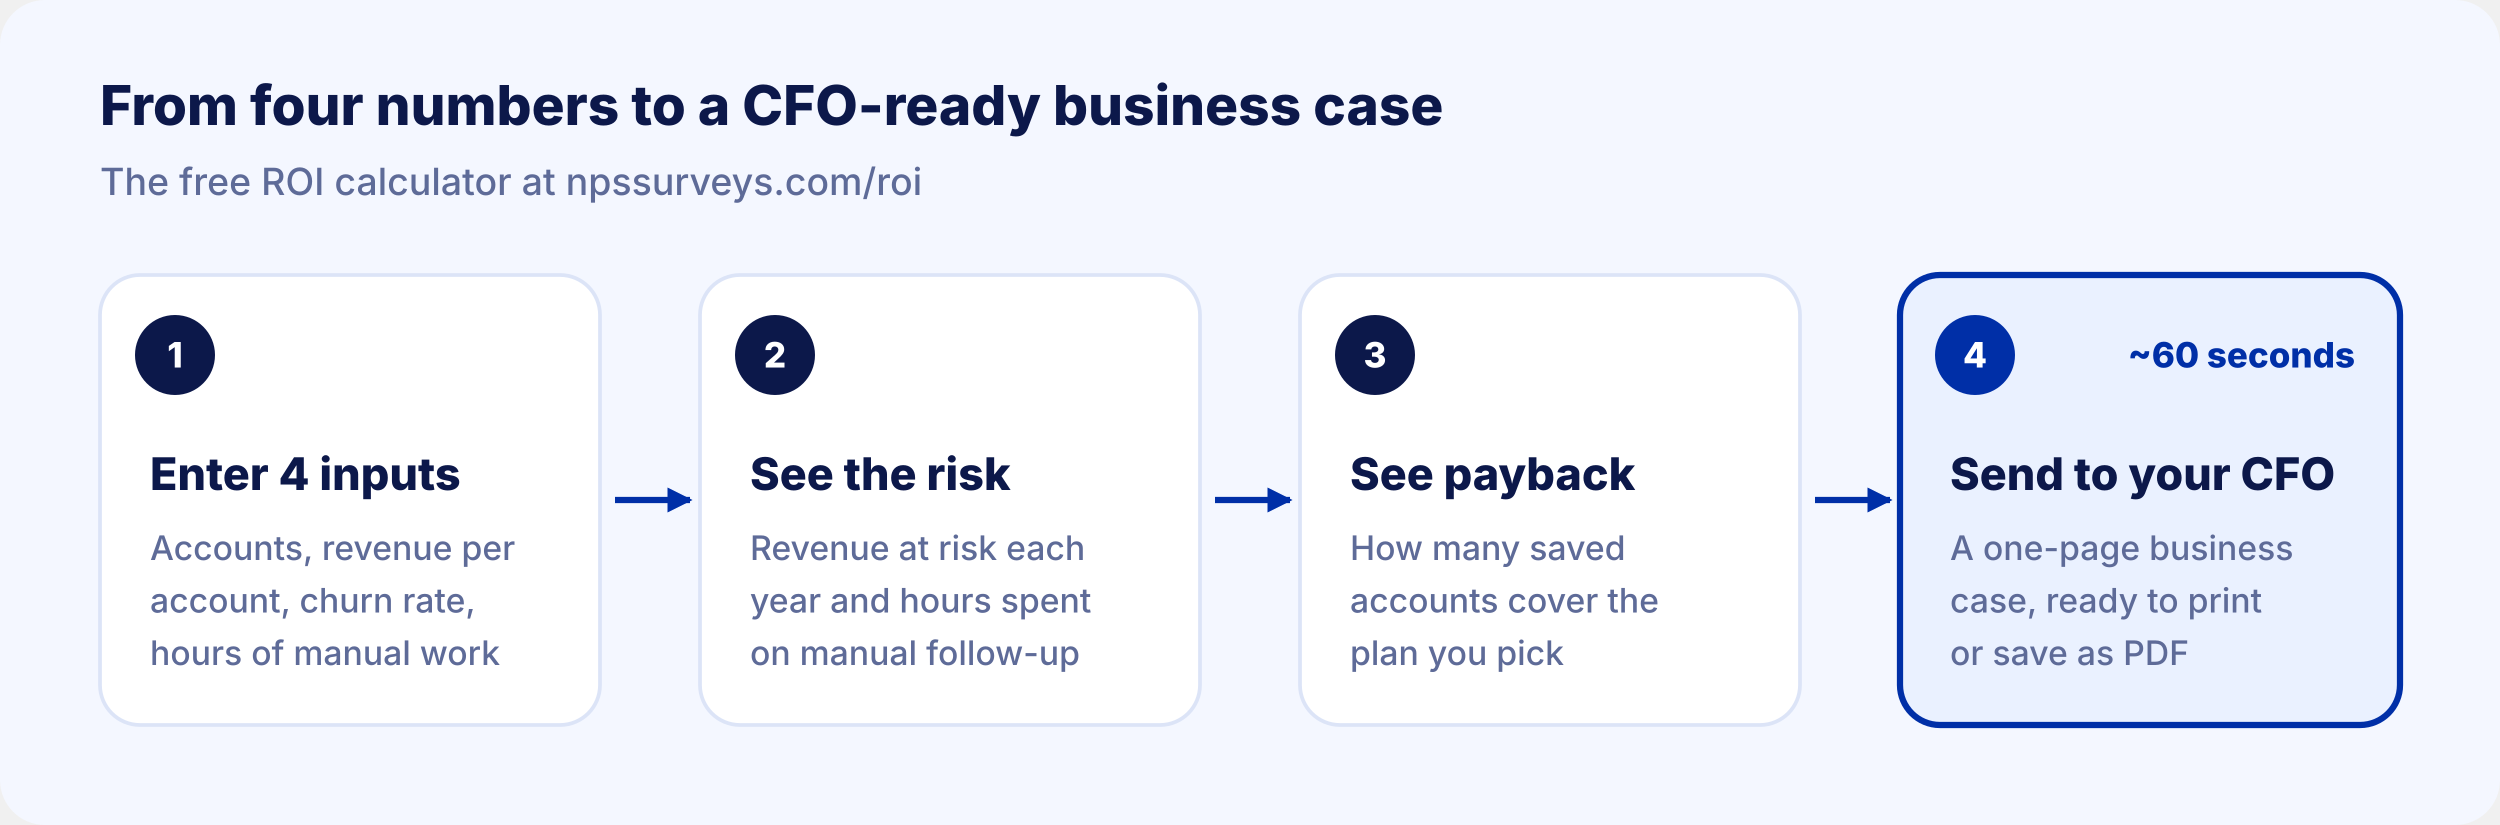
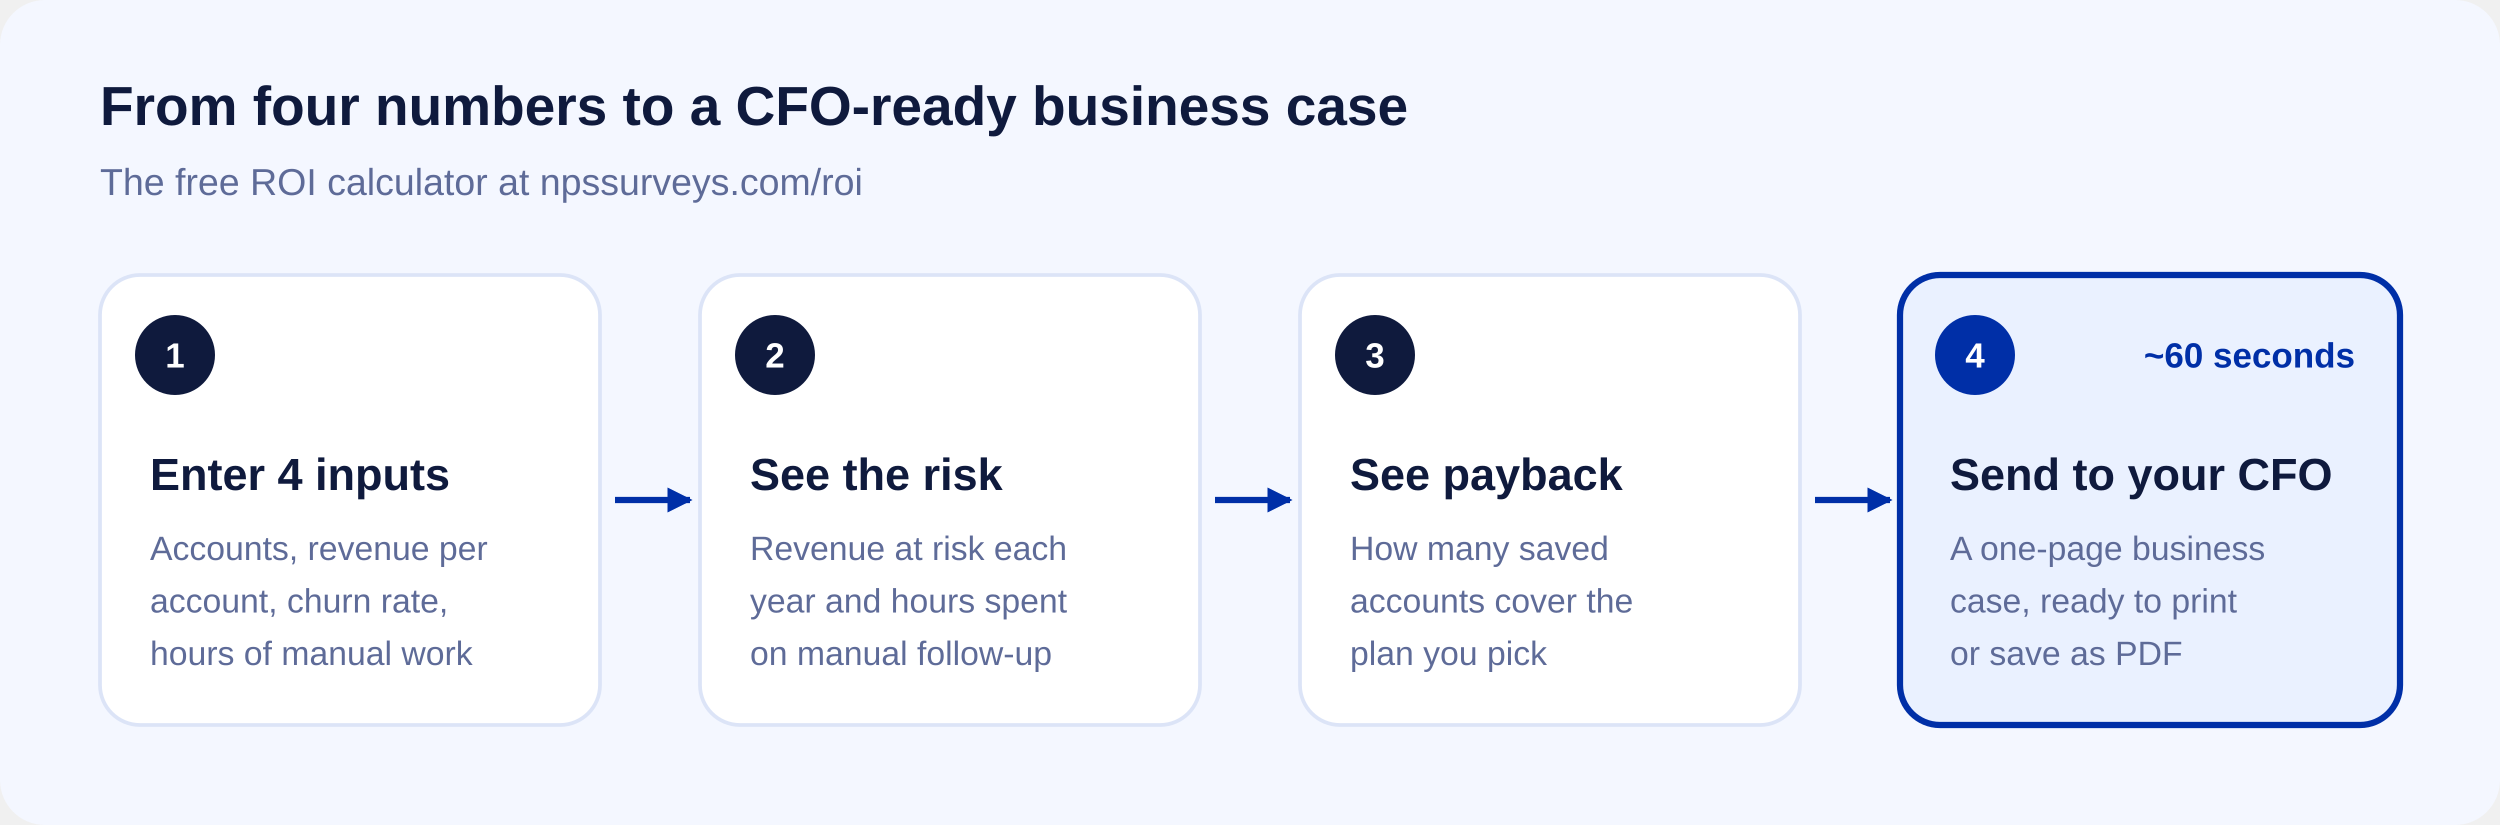
<svg xmlns="http://www.w3.org/2000/svg" viewBox="0 0 1000 330" role="img" aria-label="Four steps: enter four inputs, see revenue at risk, see payback by plan, send a one-page business case to your CFO">
  <defs>
    <marker id="ah" viewBox="0 0 10 10" refX="8" refY="5" markerWidth="7" markerHeight="7" orient="auto-start-reverse">
      <path d="M0 0L10 5L0 10z" fill="#002FA7" />
    </marker>
    <marker id="ahs" viewBox="0 0 10 10" refX="9" refY="5" markerWidth="4" markerHeight="4" orient="auto">
      <path d="M0 0L10 5L0 10z" fill="#002FA7" />
    </marker>
    <marker id="aha" viewBox="0 0 10 10" refX="8" refY="5" markerWidth="5" markerHeight="5" orient="auto-start-reverse">
      <path d="M0 0L10 5L0 10z" fill="#E9A52B" />
    </marker>
    <marker id="ahr" viewBox="0 0 10 10" refX="8" refY="5" markerWidth="6" markerHeight="6" orient="auto-start-reverse">
      <path d="M0 0L10 5L0 10z" fill="#EB5757" />
    </marker>
    <marker id="ahg" viewBox="0 0 10 10" refX="8" refY="5" markerWidth="6" markerHeight="6" orient="auto-start-reverse">
      <path d="M0 0L10 5L0 10z" fill="#23A96A" />
    </marker>
  </defs>
  <rect width="1000" height="330" rx="18" fill="#F4F7FF" />
-   <text x="40" y="50" font-size="22" font-weight="800" fill="#0C184A" text-anchor="start" font-family="Inter, Arial, sans-serif">From four numbers to a CFO-ready business case</text>
-   <text x="40" y="78" font-size="15" font-weight="500" fill="#5E6B98" text-anchor="start" font-family="Inter, Arial, sans-serif">The free ROI calculator at npssurveys.com/roi</text>
+   <text x="40" y="50" font-size="22" font-weight="800" fill="#0F1A3D" text-anchor="start" font-family="IBM Plex Sans, Arial, sans-serif">From four numbers to a CFO-ready business case</text>
+   <text x="40" y="78" font-size="15" font-weight="500" fill="#5E6B98" text-anchor="start" font-family="IBM Plex Sans, Arial, sans-serif">The free ROI calculator at npssurveys.com/roi</text>
  <rect x="40.0" y="110" width="200.0" height="180" rx="16" fill="#FFFFFF" stroke="#DCE4F7" stroke-width="1.5" />
-   <circle cx="70.0" cy="142" r="16" fill="#0C184A" />
-   <text x="70.0" y="147" font-size="14" font-weight="800" fill="#FFFFFF" text-anchor="middle" font-family="Inter, Arial, sans-serif">1</text>
-   <text x="60.0" y="196" font-size="18" font-weight="800" fill="#0C184A" text-anchor="start" font-family="Inter, Arial, sans-serif">Enter 4 inputs</text>
-   <text x="60.0" y="224" font-size="13.5" font-weight="500" fill="#5E6B98" text-anchor="start" font-family="Inter, Arial, sans-serif">Accounts, revenue per</text>
-   <text x="60.0" y="245" font-size="13.5" font-weight="500" fill="#5E6B98" text-anchor="start" font-family="Inter, Arial, sans-serif">account, churn rate,</text>
-   <text x="60.0" y="266" font-size="13.5" font-weight="500" fill="#5E6B98" text-anchor="start" font-family="Inter, Arial, sans-serif">hours of manual work</text>
+   <circle cx="70.0" cy="142" r="16" fill="#0F1A3D" />
+   <text x="70.0" y="147" font-size="14" font-weight="800" fill="#FFFFFF" text-anchor="middle" font-family="IBM Plex Sans, Arial, sans-serif">1</text>
+   <text x="60.0" y="196" font-size="18" font-weight="800" fill="#0F1A3D" text-anchor="start" font-family="IBM Plex Sans, Arial, sans-serif">Enter 4 inputs</text>
+   <text x="60.0" y="224" font-size="13.5" font-weight="500" fill="#5E6B98" text-anchor="start" font-family="IBM Plex Sans, Arial, sans-serif">Accounts, revenue per</text>
+   <text x="60.0" y="245" font-size="13.5" font-weight="500" fill="#5E6B98" text-anchor="start" font-family="IBM Plex Sans, Arial, sans-serif">account, churn rate,</text>
+   <text x="60.0" y="266" font-size="13.5" font-weight="500" fill="#5E6B98" text-anchor="start" font-family="IBM Plex Sans, Arial, sans-serif">hours of manual work</text>
  <line x1="246.0" y1="200" x2="276.0" y2="200" stroke="#002FA7" stroke-width="2.5" marker-end="url(#ahs)" />
  <rect x="280.0" y="110" width="200.0" height="180" rx="16" fill="#FFFFFF" stroke="#DCE4F7" stroke-width="1.5" />
-   <circle cx="310.0" cy="142" r="16" fill="#0C184A" />
-   <text x="310.0" y="147" font-size="14" font-weight="800" fill="#FFFFFF" text-anchor="middle" font-family="Inter, Arial, sans-serif">2</text>
-   <text x="300.0" y="196" font-size="18" font-weight="800" fill="#0C184A" text-anchor="start" font-family="Inter, Arial, sans-serif">See the risk</text>
-   <text x="300.0" y="224" font-size="13.5" font-weight="500" fill="#5E6B98" text-anchor="start" font-family="Inter, Arial, sans-serif">Revenue at risk each</text>
-   <text x="300.0" y="245" font-size="13.5" font-weight="500" fill="#5E6B98" text-anchor="start" font-family="Inter, Arial, sans-serif">year and hours spent</text>
-   <text x="300.0" y="266" font-size="13.5" font-weight="500" fill="#5E6B98" text-anchor="start" font-family="Inter, Arial, sans-serif">on manual follow-up</text>
+   <circle cx="310.0" cy="142" r="16" fill="#0F1A3D" />
+   <text x="310.0" y="147" font-size="14" font-weight="800" fill="#FFFFFF" text-anchor="middle" font-family="IBM Plex Sans, Arial, sans-serif">2</text>
+   <text x="300.0" y="196" font-size="18" font-weight="800" fill="#0F1A3D" text-anchor="start" font-family="IBM Plex Sans, Arial, sans-serif">See the risk</text>
+   <text x="300.0" y="224" font-size="13.5" font-weight="500" fill="#5E6B98" text-anchor="start" font-family="IBM Plex Sans, Arial, sans-serif">Revenue at risk each</text>
+   <text x="300.0" y="245" font-size="13.5" font-weight="500" fill="#5E6B98" text-anchor="start" font-family="IBM Plex Sans, Arial, sans-serif">year and hours spent</text>
+   <text x="300.0" y="266" font-size="13.5" font-weight="500" fill="#5E6B98" text-anchor="start" font-family="IBM Plex Sans, Arial, sans-serif">on manual follow-up</text>
  <line x1="486.0" y1="200" x2="516.0" y2="200" stroke="#002FA7" stroke-width="2.5" marker-end="url(#ahs)" />
  <rect x="520.0" y="110" width="200.0" height="180" rx="16" fill="#FFFFFF" stroke="#DCE4F7" stroke-width="1.5" />
-   <circle cx="550.0" cy="142" r="16" fill="#0C184A" />
-   <text x="550.0" y="147" font-size="14" font-weight="800" fill="#FFFFFF" text-anchor="middle" font-family="Inter, Arial, sans-serif">3</text>
-   <text x="540.0" y="196" font-size="18" font-weight="800" fill="#0C184A" text-anchor="start" font-family="Inter, Arial, sans-serif">See payback</text>
-   <text x="540.0" y="224" font-size="13.5" font-weight="500" fill="#5E6B98" text-anchor="start" font-family="Inter, Arial, sans-serif">How many saved</text>
-   <text x="540.0" y="245" font-size="13.5" font-weight="500" fill="#5E6B98" text-anchor="start" font-family="Inter, Arial, sans-serif">accounts cover the</text>
-   <text x="540.0" y="266" font-size="13.5" font-weight="500" fill="#5E6B98" text-anchor="start" font-family="Inter, Arial, sans-serif">plan you pick</text>
+   <circle cx="550.0" cy="142" r="16" fill="#0F1A3D" />
+   <text x="550.0" y="147" font-size="14" font-weight="800" fill="#FFFFFF" text-anchor="middle" font-family="IBM Plex Sans, Arial, sans-serif">3</text>
+   <text x="540.0" y="196" font-size="18" font-weight="800" fill="#0F1A3D" text-anchor="start" font-family="IBM Plex Sans, Arial, sans-serif">See payback</text>
+   <text x="540.0" y="224" font-size="13.5" font-weight="500" fill="#5E6B98" text-anchor="start" font-family="IBM Plex Sans, Arial, sans-serif">How many saved</text>
+   <text x="540.0" y="245" font-size="13.5" font-weight="500" fill="#5E6B98" text-anchor="start" font-family="IBM Plex Sans, Arial, sans-serif">accounts cover the</text>
+   <text x="540.0" y="266" font-size="13.5" font-weight="500" fill="#5E6B98" text-anchor="start" font-family="IBM Plex Sans, Arial, sans-serif">plan you pick</text>
  <line x1="726.0" y1="200" x2="756.0" y2="200" stroke="#002FA7" stroke-width="2.5" marker-end="url(#ahs)" />
  <rect x="760.0" y="110" width="200.0" height="180" rx="16" fill="#EAF1FF" stroke="#002FA7" stroke-width="2.5" />
  <circle cx="790.0" cy="142" r="16" fill="#002FA7" />
-   <text x="790.0" y="147" font-size="14" font-weight="800" fill="#FFFFFF" text-anchor="middle" font-family="Inter, Arial, sans-serif">4</text>
-   <text x="780.0" y="196" font-size="18" font-weight="800" fill="#0C184A" text-anchor="start" font-family="Inter, Arial, sans-serif">Send to your CFO</text>
-   <text x="780.0" y="224" font-size="13.5" font-weight="500" fill="#5E6B98" text-anchor="start" font-family="Inter, Arial, sans-serif">A one-page business</text>
-   <text x="780.0" y="245" font-size="13.5" font-weight="500" fill="#5E6B98" text-anchor="start" font-family="Inter, Arial, sans-serif">case, ready to print</text>
-   <text x="780.0" y="266" font-size="13.5" font-weight="500" fill="#5E6B98" text-anchor="start" font-family="Inter, Arial, sans-serif">or save as PDF</text>
-   <text x="942.0" y="147" font-size="14" font-weight="800" fill="#002FA7" text-anchor="end" font-family="Inter, Arial, sans-serif">~60 seconds</text>
+   <text x="790.0" y="147" font-size="14" font-weight="800" fill="#FFFFFF" text-anchor="middle" font-family="IBM Plex Sans, Arial, sans-serif">4</text>
+   <text x="780.0" y="196" font-size="18" font-weight="800" fill="#0F1A3D" text-anchor="start" font-family="IBM Plex Sans, Arial, sans-serif">Send to your CFO</text>
+   <text x="780.0" y="224" font-size="13.5" font-weight="500" fill="#5E6B98" text-anchor="start" font-family="IBM Plex Sans, Arial, sans-serif">A one-page business</text>
+   <text x="780.0" y="245" font-size="13.5" font-weight="500" fill="#5E6B98" text-anchor="start" font-family="IBM Plex Sans, Arial, sans-serif">case, ready to print</text>
+   <text x="780.0" y="266" font-size="13.5" font-weight="500" fill="#5E6B98" text-anchor="start" font-family="IBM Plex Sans, Arial, sans-serif">or save as PDF</text>
+   <text x="942.0" y="147" font-size="14" font-weight="800" fill="#002FA7" text-anchor="end" font-family="IBM Plex Sans, Arial, sans-serif">~60 seconds</text>
</svg>
